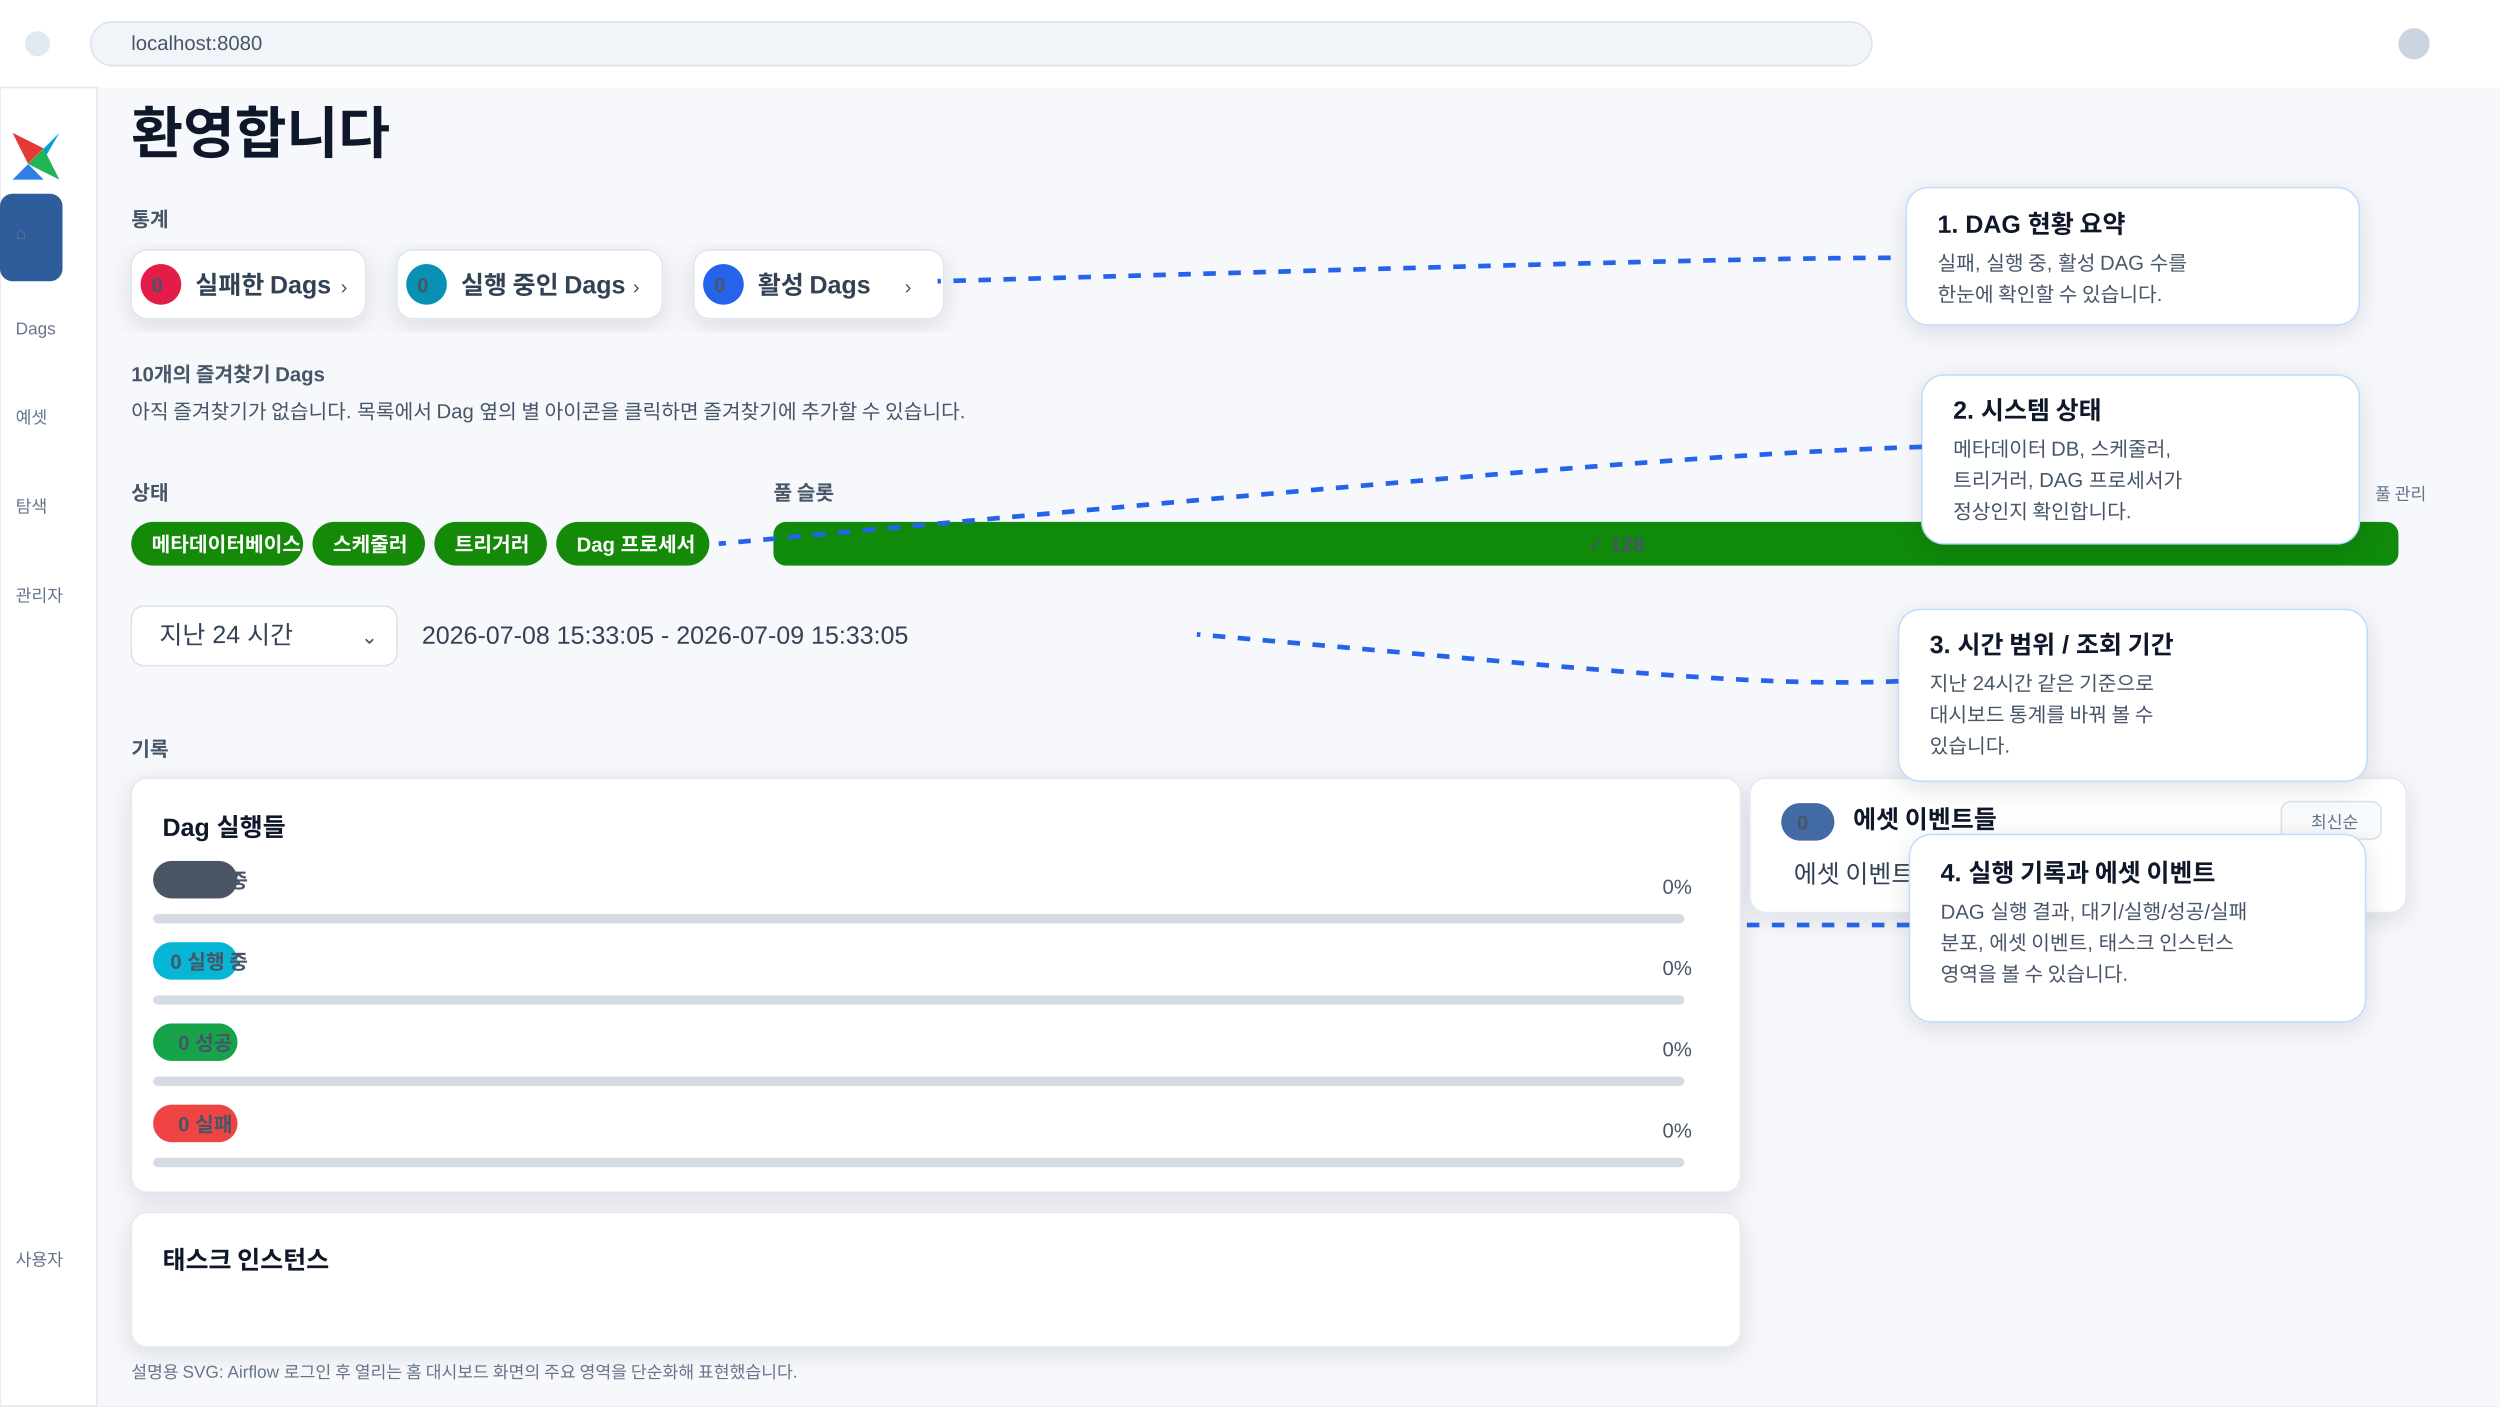
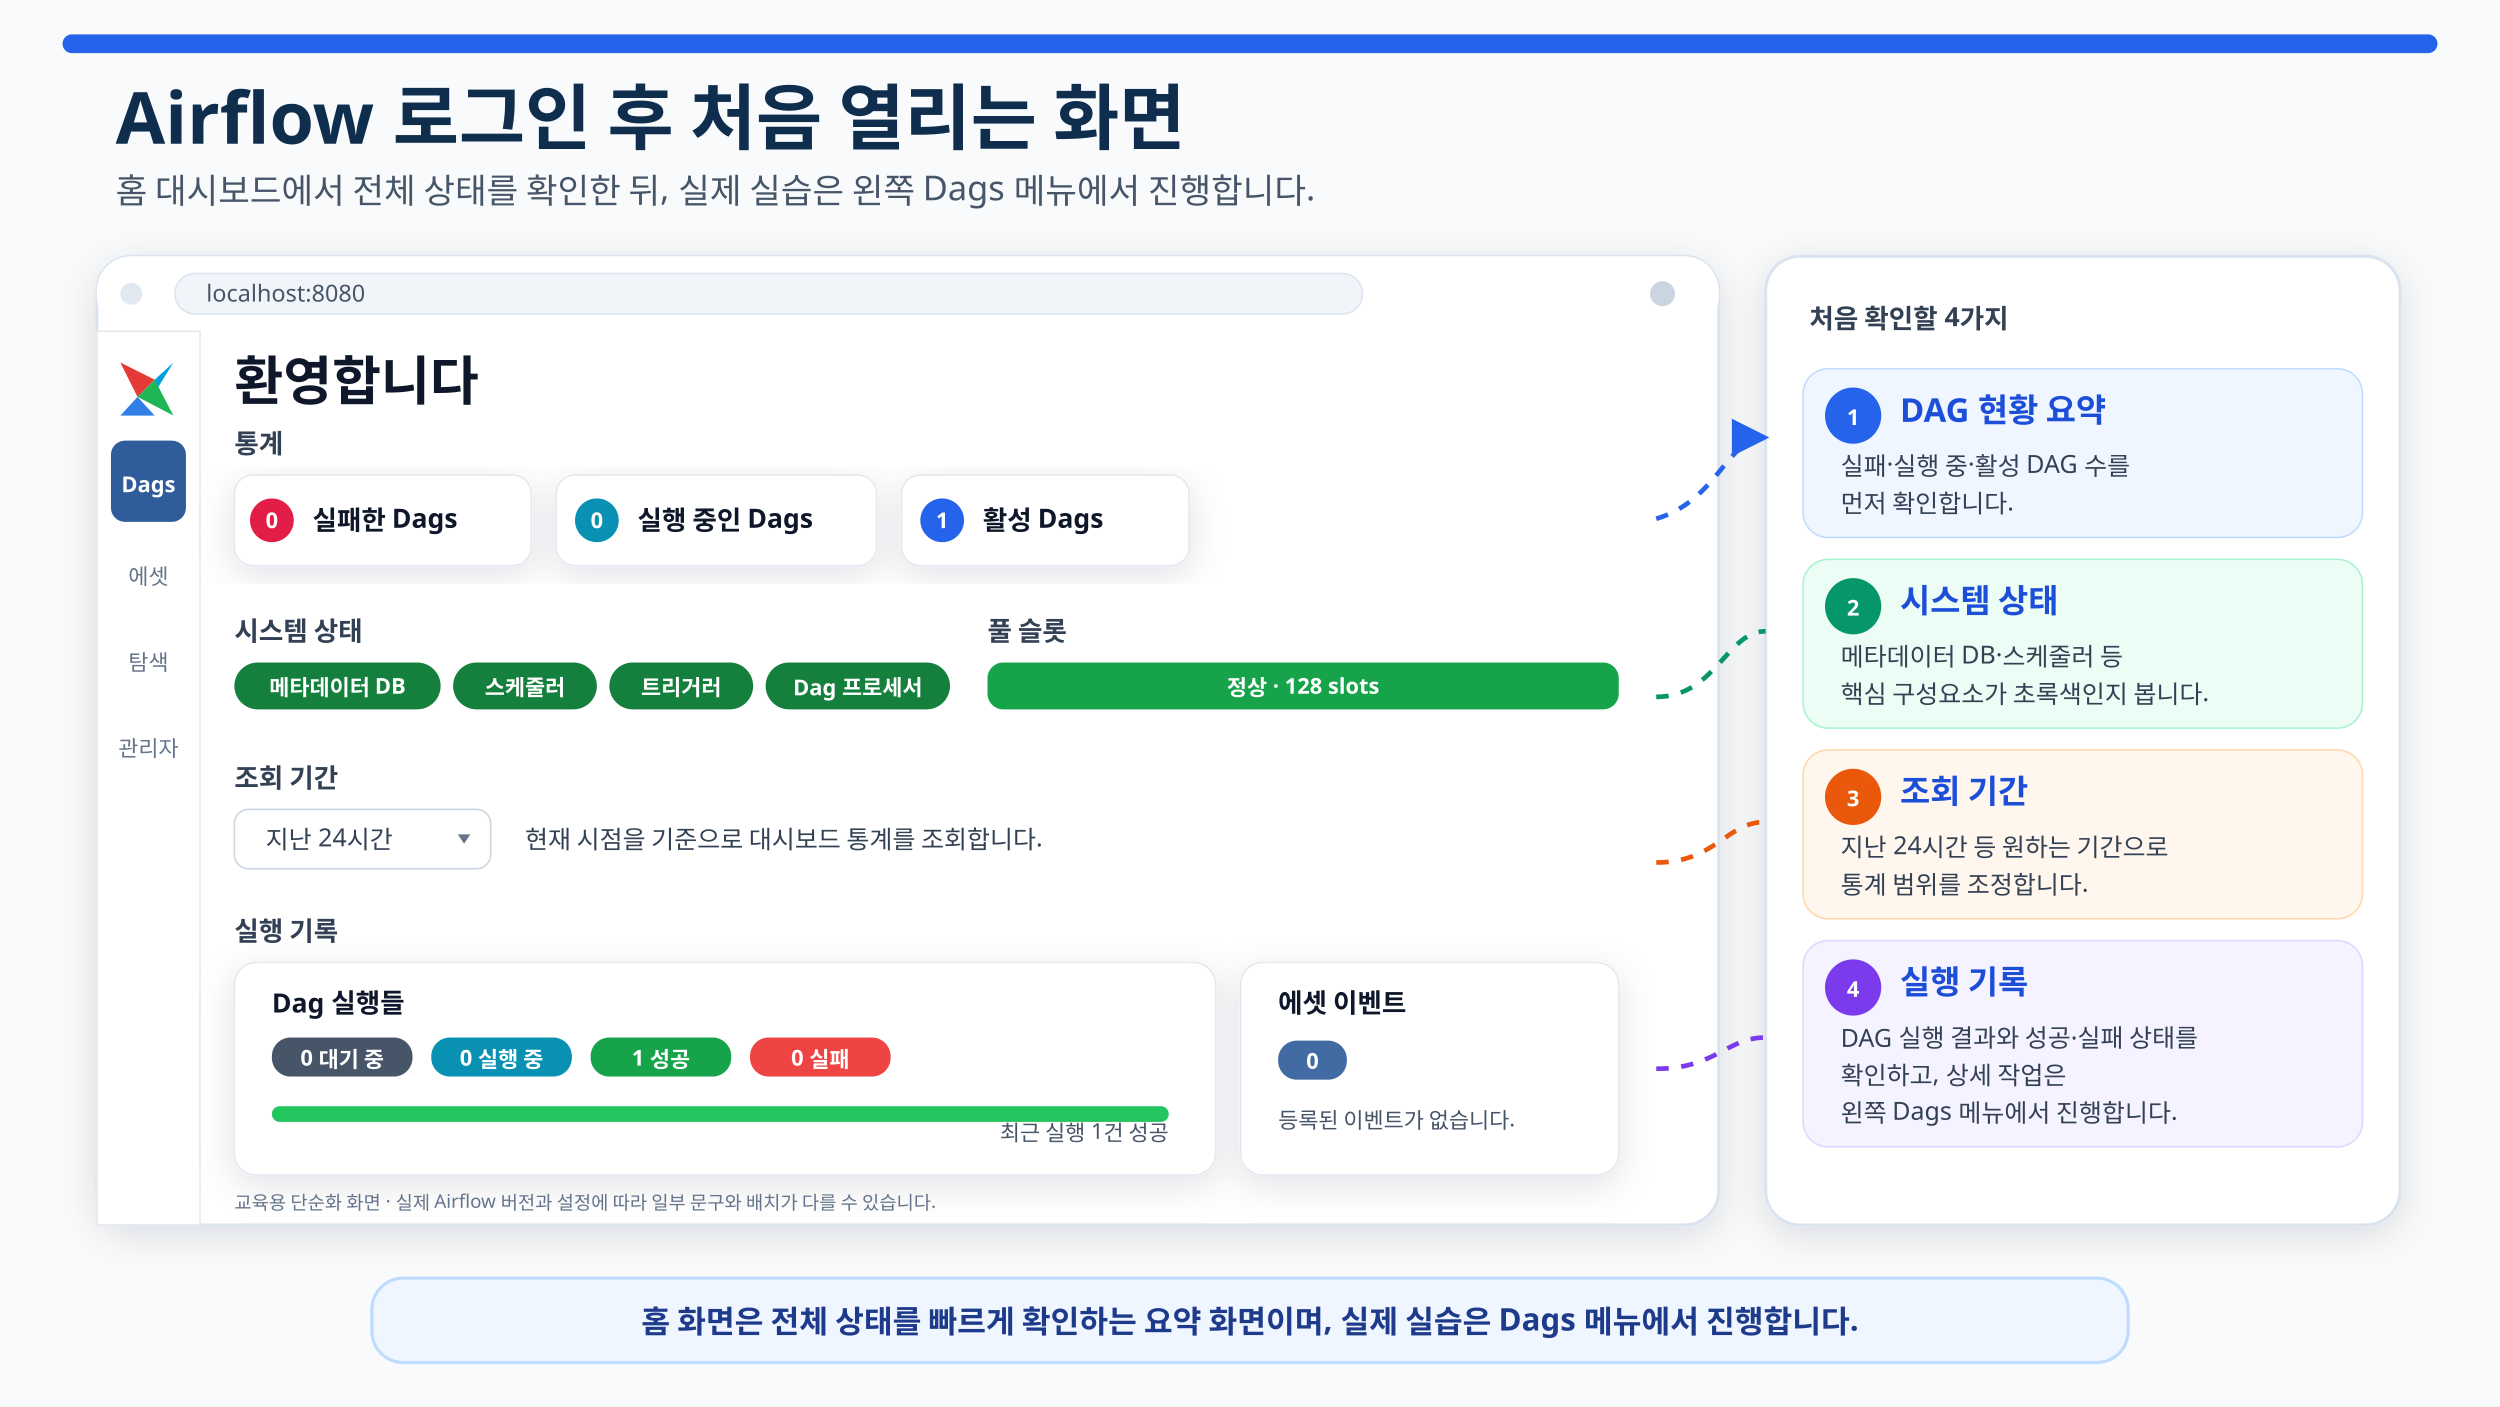
<svg xmlns="http://www.w3.org/2000/svg" width="1600" height="900" viewBox="0 0 1600 900" role="img" aria-labelledby="title desc">
  <defs>
+     <filter id="shadow" x="-20%" y="-20%" width="140%" height="140%">
+       <feDropShadow dx="0" dy="6" stdDeviation="12" flood-color="#0f172a" flood-opacity="0.12" />
+     </filter>
+     <marker id="arrowBlue" viewBox="0 0 10 10" refX="9" refY="5" markerWidth="8" markerHeight="8" orient="auto">
+       <path d="M0 0 L10 5 L0 10 Z" fill="#2563eb" />
+     </marker>
    <style>
-       .font { font-family: "Pretendard", "Noto Sans KR", "Segoe UI", Arial, sans-serif; }
-       .title { font-size: 22px; font-weight: 700; fill: #0f172a; }
-       .text { font-size: 16px; fill: #334155; }
-       .small { font-size: 13px; fill: #475569; }
-       .tiny { font-size: 11px; fill: #64748b; }
-       .bold { font-weight: 700; }
-       .card-title { font-size: 16px; font-weight: 700; fill: #0f172a; }
-       .mono { font-family: "Cascadia Mono", Consolas, monospace; }
+       text { font-family: "NanumSquare","Noto Sans KR","Malgun Gothic",sans-serif; }
+       .mono { font-family: "D2Coding","Cascadia Mono","Consolas",monospace; }
+       .title { font-size: 46px; font-weight: 800; fill: #0f2d4d; }
+       .subtitle { font-size: 22px; font-weight: 500; fill: #475569; }
+       .browserText { font-size: 15px; fill: #475569; }
+       .welcome { font-size: 34px; font-weight: 800; fill: #0f172a; }
+       .section { font-size: 17px; font-weight: 800; fill: #334155; }
+       .statTitle { font-size: 17px; font-weight: 750; fill: #0f172a; }
+       .body { font-size: 16px; font-weight: 500; fill: #334155; }
+       .small { font-size: 14px; font-weight: 500; fill: #475569; }
+       .tiny { font-size: 12px; font-weight: 500; fill: #64748b; }
+       .callTitle { font-size: 21px; font-weight: 800; fill: #1d4ed8; }
+       .callBody { font-size: 16px; font-weight: 500; fill: #334155; }
+       .badge { font-size: 14px; font-weight: 800; }
+       .note { font-size: 20px; font-weight: 750; fill: #1e3a8a; }
    </style>
-     <filter id="shadow" x="-20%" y="-20%" width="140%" height="140%">
-       <feDropShadow dx="0" dy="4" stdDeviation="8" flood-color="#0f172a" flood-opacity="0.12" />
-     </filter>
  </defs>
-   <rect width="1600" height="900" fill="#f6f8fb" />
-   <rect x="0" y="0" width="1600" height="56" fill="#ffffff" />
-   <rect x="58" y="14" width="1140" height="28" rx="14" fill="#f1f5f9" stroke="#dbe2ea" />
-   <text x="84" y="32" class="font small">localhost:8080</text>
-   <circle cx="24" cy="28" r="8" fill="#e2e8f0" />
-   <circle cx="1545" cy="28" r="10" fill="#cbd5e1" />
-   <rect x="0" y="56" width="62" height="844" fill="#ffffff" stroke="#e5e7eb" />
-   <rect x="0" y="124" width="40" height="56" rx="8" fill="#2f5c9a" />
-   <g transform="translate(8 85)">
-     <path d="M0,0 L20,10 L10,20 Z" fill="#e53935" />
-     <path d="M20,10 L30,0 L19,19 Z" fill="#00a0df" />
-     <path d="M10,20 L20,10 L30,30 Z" fill="#1fb655" />
-     <path d="M10,20 L0,30 L20,30 Z" fill="#2f7fe7" />
+   <rect width="1600" height="900" fill="#f8fafc" />
+   <rect x="40" y="22" width="1520" height="12" rx="6" fill="#2563eb" />
+   <text x="74" y="92" class="title">Airflow 로그인 후 처음 열리는 화면</text>
+   <text x="74" y="130" class="subtitle">홈 대시보드에서 전체 상태를 확인한 뒤, 실제 실습은 왼쪽 Dags 메뉴에서 진행합니다.</text>
+   <g transform="translate(62 164)">
+     <rect x="0" y="0" width="1038" height="620" rx="22" fill="#ffffff" stroke="#dbe3ef" stroke-width="2" filter="url(#shadow)" />
+     <rect x="0" y="0" width="1038" height="48" rx="22" fill="#ffffff" />
+     <circle cx="22" cy="24" r="7" fill="#e2e8f0" />
+     <rect x="50" y="11" width="760" height="26" rx="13" fill="#f1f5f9" stroke="#dbe3ef" />
+     <text x="70" y="29" class="browserText">localhost:8080</text>
+     <circle cx="1002" cy="24" r="8" fill="#cbd5e1" />
+     <rect x="0" y="48" width="66" height="572" fill="#ffffff" stroke="#e5e7eb" />
+     <g transform="translate(15 68)">
+       <path d="M0,0 L22,11 L11,22 Z" fill="#e53935" />
+       <path d="M22,11 L34,0 L21,21 Z" fill="#00a0df" />
+       <path d="M11,22 L22,11 L34,34 Z" fill="#1fb655" />
+       <path d="M11,22 L0,34 L22,34 Z" fill="#2f7fe7" />
+     </g>
+     <rect x="9" y="118" width="48" height="52" rx="9" fill="#2f5c9a" />
+     <g class="small" text-anchor="middle">
+       <text x="33" y="151" fill="#ffffff" font-weight="800">Dags</text>
+       <text x="33" y="210" fill="#64748b">에셋</text>
+       <text x="33" y="265" fill="#64748b">탐색</text>
+       <text x="33" y="320" fill="#64748b">관리자</text>
+     </g>
+     <text x="88" y="92" class="welcome">환영합니다</text>
+     <text x="88" y="126" class="section">통계</text>
+     <g filter="url(#shadow)">
+       <rect x="88" y="140" width="190" height="58" rx="12" fill="#ffffff" stroke="#e2e8f0" />
+       <rect x="294" y="140" width="205" height="58" rx="12" fill="#ffffff" stroke="#e2e8f0" />
+       <rect x="515" y="140" width="184" height="58" rx="12" fill="#ffffff" stroke="#e2e8f0" />
+     </g>
+     <circle cx="112" cy="169" r="14" fill="#e11d48" />
+     <text x="112" y="174" text-anchor="middle" class="badge" fill="#ffffff">0</text>
+     <text x="138" y="175" class="statTitle">실패한 Dags</text>
+     <circle cx="320" cy="169" r="14" fill="#0891b2" />
+     <text x="320" y="174" text-anchor="middle" class="badge" fill="#ffffff">0</text>
+     <text x="346" y="175" class="statTitle">실행 중인 Dags</text>
+     <circle cx="541" cy="169" r="14" fill="#2563eb" />
+     <text x="541" y="174" text-anchor="middle" class="badge" fill="#ffffff">1</text>
+     <text x="567" y="175" class="statTitle">활성 Dags</text>
+     <text x="88" y="246" class="section">시스템 상태</text>
+     <g class="badge">
+       <rect x="88" y="260" width="132" height="30" rx="15" fill="#15803d" />
+       <text x="154" y="281" text-anchor="middle" fill="#ffffff">메타데이터 DB</text>
+       <rect x="228" y="260" width="92" height="30" rx="15" fill="#15803d" />
+       <text x="274" y="281" text-anchor="middle" fill="#ffffff">스케줄러</text>
+       <rect x="328" y="260" width="92" height="30" rx="15" fill="#15803d" />
+       <text x="374" y="281" text-anchor="middle" fill="#ffffff">트리거러</text>
+       <rect x="428" y="260" width="118" height="30" rx="15" fill="#15803d" />
+       <text x="487" y="281" text-anchor="middle" fill="#ffffff">Dag 프로세서</text>
+     </g>
+     <text x="570" y="246" class="section">풀 슬롯</text>
+     <rect x="570" y="260" width="404" height="30" rx="10" fill="#16a34a" />
+     <text x="772" y="281" text-anchor="middle" class="badge" fill="#ffffff">정상 · 128 slots</text>
+     <text x="88" y="340" class="section">조회 기간</text>
+     <rect x="88" y="354" width="164" height="38" rx="9" fill="#ffffff" stroke="#cbd5e1" />
+     <text x="108" y="379" class="body">지난 24시간</text>
+     <path d="M231 370 L239 370 L235 376 Z" fill="#64748b" />
+     <text x="274" y="379" class="body">현재 시점을 기준으로 대시보드 통계를 조회합니다.</text>
+     <text x="88" y="438" class="section">실행 기록</text>
+     <g filter="url(#shadow)">
+       <rect x="88" y="452" width="628" height="136" rx="14" fill="#ffffff" stroke="#e2e8f0" />
+       <rect x="732" y="452" width="242" height="136" rx="14" fill="#ffffff" stroke="#e2e8f0" />
+     </g>
+     <text x="112" y="484" class="statTitle">Dag 실행들</text>
+     <g class="small">
+       <rect x="112" y="500" width="90" height="25" rx="12" fill="#475569" />
+       <text x="157" y="518" text-anchor="middle" fill="#ffffff" font-weight="800">0 대기 중</text>
+       <rect x="214" y="500" width="90" height="25" rx="12" fill="#0891b2" />
+       <text x="259" y="518" text-anchor="middle" fill="#ffffff" font-weight="800">0 실행 중</text>
+       <rect x="316" y="500" width="90" height="25" rx="12" fill="#16a34a" />
+       <text x="361" y="518" text-anchor="middle" fill="#ffffff" font-weight="800">1 성공</text>
+       <rect x="418" y="500" width="90" height="25" rx="12" fill="#ef4444" />
+       <text x="463" y="518" text-anchor="middle" fill="#ffffff" font-weight="800">0 실패</text>
+     </g>
+     <rect x="112" y="544" width="574" height="10" rx="5" fill="#e2e8f0" />
+     <rect x="112" y="544" width="574" height="10" rx="5" fill="#22c55e" />
+     <text x="686" y="566" text-anchor="end" class="small">최근 실행 1건 성공</text>
+     <text x="756" y="484" class="statTitle">에셋 이벤트</text>
+     <rect x="756" y="502" width="44" height="25" rx="12" fill="#426aa3" />
+     <text x="778" y="520" text-anchor="middle" class="badge" fill="#ffffff">0</text>
+     <text x="756" y="558" class="small">등록된 이벤트가 없습니다.</text>
+     <text x="88" y="610" class="tiny">교육용 단순화 화면 · 실제 Airflow 버전과 설정에 따라 일부 문구와 배치가 다를 수 있습니다.</text>
  </g>
-   <g class="font tiny" fill="#64748b">
-     <text x="10" y="153">⌂</text>
-     <text x="10" y="214">Dags</text>
-     <text x="10" y="271">예셋</text>
-     <text x="10" y="328">탐색</text>
-     <text x="10" y="385">관리자</text>
-     <text x="10" y="810">사용자</text>
+   <g transform="translate(1130 164)">
+     <rect x="0" y="0" width="406" height="620" rx="22" fill="#ffffff" stroke="#dbe3ef" stroke-width="2" filter="url(#shadow)" />
+     <text x="28" y="46" class="section" font-size="22">처음 확인할 4가지</text>
+     <g transform="translate(24 72)">
+       <rect width="358" height="108" rx="16" fill="#eff6ff" stroke="#bfdbfe" />
+       <circle cx="32" cy="30" r="18" fill="#2563eb" />
+       <text x="32" y="36" text-anchor="middle" class="badge" fill="#ffffff">1</text>
+       <text x="62" y="34" class="callTitle">DAG 현황 요약</text>
+       <text x="24" y="68" class="callBody">실패·실행 중·활성 DAG 수를</text>
+       <text x="24" y="92" class="callBody">먼저 확인합니다.</text>
+     </g>
+     <g transform="translate(24 194)">
+       <rect width="358" height="108" rx="16" fill="#ecfdf5" stroke="#a7f3d0" />
+       <circle cx="32" cy="30" r="18" fill="#059669" />
+       <text x="32" y="36" text-anchor="middle" class="badge" fill="#ffffff">2</text>
+       <text x="62" y="34" class="callTitle" fill="#047857">시스템 상태</text>
+       <text x="24" y="68" class="callBody">메타데이터 DB·스케줄러 등</text>
+       <text x="24" y="92" class="callBody">핵심 구성요소가 초록색인지 봅니다.</text>
+     </g>
+     <g transform="translate(24 316)">
+       <rect width="358" height="108" rx="16" fill="#fff7ed" stroke="#fed7aa" />
+       <circle cx="32" cy="30" r="18" fill="#ea580c" />
+       <text x="32" y="36" text-anchor="middle" class="badge" fill="#ffffff">3</text>
+       <text x="62" y="34" class="callTitle" fill="#c2410c">조회 기간</text>
+       <text x="24" y="68" class="callBody">지난 24시간 등 원하는 기간으로</text>
+       <text x="24" y="92" class="callBody">통계 범위를 조정합니다.</text>
+     </g>
+     <g transform="translate(24 438)">
+       <rect width="358" height="132" rx="16" fill="#f5f3ff" stroke="#ddd6fe" />
+       <circle cx="32" cy="30" r="18" fill="#7c3aed" />
+       <text x="32" y="36" text-anchor="middle" class="badge" fill="#ffffff">4</text>
+       <text x="62" y="34" class="callTitle" fill="#6d28d9">실행 기록</text>
+       <text x="24" y="68" class="callBody">DAG 실행 결과와 성공·실패 상태를</text>
+       <text x="24" y="92" class="callBody">확인하고, 상세 작업은</text>
+       <text x="24" y="116" class="callBody">왼쪽 Dags 메뉴에서 진행합니다.</text>
+     </g>
  </g>
-   <text x="84" y="98" class="font title" style="font-size:36px;">환영합니다</text>
-   <text x="84" y="145" class="font small bold">통계</text>
-   <g filter="url(#shadow)">
-     <rect x="84" y="160" width="150" height="44" rx="10" fill="#ffffff" stroke="#dde5ee" />
-     <rect x="254" y="160" width="170" height="44" rx="10" fill="#ffffff" stroke="#dde5ee" />
-     <rect x="444" y="160" width="160" height="44" rx="10" fill="#ffffff" stroke="#dde5ee" />
-   </g>
-   <g class="font">
-     <circle cx="103" cy="182" r="13" fill="#e11d48" />
-     <text x="97" y="187" fill="#fff" class="small bold">0</text>
-     <text x="125" y="188" class="text bold">실패한 Dags</text>
-     <text x="218" y="188" class="small">›</text>
-     <circle cx="273" cy="182" r="13" fill="#0891b2" />
-     <text x="267" y="187" fill="#fff" class="small bold">0</text>
-     <text x="295" y="188" class="text bold">실행 중인 Dags</text>
-     <text x="405" y="188" class="small">›</text>
-     <circle cx="463" cy="182" r="13" fill="#2563eb" />
-     <text x="457" y="187" fill="#fff" class="small bold">0</text>
-     <text x="485" y="188" class="text bold">활성 Dags</text>
-     <text x="579" y="188" class="small">›</text>
-   </g>
-   <text x="84" y="244" class="font small bold">10개의 즐겨찾기 Dags</text>
-   <text x="84" y="268" class="font small">아직 즐겨찾기가 없습니다. 목록에서 Dag 옆의 별 아이콘을 클릭하면 즐겨찾기에 추가할 수 있습니다.</text>
-   <text x="84" y="320" class="font small bold">상태</text>
-   <g class="font small bold">
-     <rect x="84" y="334" width="110" height="28" rx="14" fill="#148a08" />
-     <text x="97" y="353" fill="#ffffff">메타데이터베이스</text>
-     <rect x="200" y="334" width="72" height="28" rx="14" fill="#148a08" />
-     <text x="213" y="353" fill="#ffffff">스케줄러</text>
-     <rect x="278" y="334" width="72" height="28" rx="14" fill="#148a08" />
-     <text x="291" y="353" fill="#ffffff">트리거러</text>
-     <rect x="356" y="334" width="98" height="28" rx="14" fill="#148a08" />
-     <text x="369" y="353" fill="#ffffff">Dag 프로세서</text>
-   </g>
-   <text x="495" y="320" class="font small bold">풀 슬롯</text>
-   <rect x="495" y="334" width="1040" height="28" rx="8" fill="#0f8a0a" />
-   <text x="1016" y="353" class="font small bold" fill="#ffffff">✓ 128</text>
-   <text x="1520" y="320" class="font tiny">풀 관리</text>
-   <rect x="84" y="388" width="170" height="38" rx="8" fill="#ffffff" stroke="#dbe2ea" />
-   <text x="102" y="412" class="font text">지난 24 시간</text>
-   <text x="231" y="412" class="font small">⌄</text>
-   <text x="270" y="412" class="font text">2026-07-08 15:33:05 - 2026-07-09 15:33:05</text>
-   <text x="84" y="484" class="font small bold">기록</text>
-   <g filter="url(#shadow)">
-     <rect x="84" y="498" width="1030" height="265" rx="10" fill="#ffffff" stroke="#e2e8f0" />
-     <rect x="1120" y="498" width="420" height="86" rx="10" fill="#ffffff" stroke="#e2e8f0" />
-     <rect x="84" y="776" width="1030" height="86" rx="10" fill="#ffffff" stroke="#e2e8f0" />
-   </g>
-   <text x="104" y="535" class="font card-title">Dag 실행들</text>
-   <g class="font text">
-     <rect x="98" y="551" width="54" height="24" rx="12" fill="#4b5563" />
-     <text x="109" y="568" fill="#ffffff" class="small bold">0 대기 중</text>
-     <rect x="98" y="603" width="54" height="24" rx="12" fill="#06b6d4" />
-     <text x="109" y="620" fill="#ffffff" class="small bold">0 실행 중</text>
-     <rect x="98" y="655" width="54" height="24" rx="12" fill="#16a34a" />
-     <text x="114" y="672" fill="#ffffff" class="small bold">0 성공</text>
-     <rect x="98" y="707" width="54" height="24" rx="12" fill="#ef4444" />
-     <text x="114" y="724" fill="#ffffff" class="small bold">0 실패</text>
-   </g>
-   <g fill="#d5dbe4">
-     <rect x="98" y="585" width="980" height="6" rx="3" />
-     <rect x="98" y="637" width="980" height="6" rx="3" />
-     <rect x="98" y="689" width="980" height="6" rx="3" />
-     <rect x="98" y="741" width="980" height="6" rx="3" />
-   </g>
-   <g class="font small">
-     <text x="1064" y="572">0%</text>
-     <text x="1064" y="624">0%</text>
-     <text x="1064" y="676">0%</text>
-     <text x="1064" y="728">0%</text>
-   </g>
-   <rect x="1140" y="514" width="34" height="24" rx="12" fill="#426aa3" />
-   <text x="1150" y="531" class="font small bold" fill="#ffffff">0</text>
-   <text x="1186" y="530" class="font card-title">에셋 이벤트들</text>
-   <rect x="1460" y="513" width="64" height="24" rx="6" fill="#f8fafc" stroke="#dbe2ea" />
-   <text x="1479" y="530" class="font tiny">최신순</text>
-   <text x="1148" y="565" class="font text">에셋 이벤트를 찾을 수 없습니다.</text>
-   <text x="104" y="812" class="font card-title">태스크 인스턴스</text>
-   <g filter="url(#shadow)">
-     <rect x="1220" y="120" width="290" height="88" rx="14" fill="#ffffff" stroke="#bfdbfe" />
-     <rect x="1230" y="240" width="280" height="108" rx="14" fill="#ffffff" stroke="#bfdbfe" />
-     <rect x="1215" y="390" width="300" height="110" rx="14" fill="#ffffff" stroke="#bfdbfe" />
-     <rect x="1222" y="534" width="292" height="120" rx="14" fill="#ffffff" stroke="#bfdbfe" />
-   </g>
-   <path d="M1210 165 C1140 165, 1020 168, 600 180" fill="none" stroke="#2563eb" stroke-width="3" stroke-dasharray="8 8" />
-   <text x="1240" y="149" class="font card-title" fill="#1d4ed8">1. DAG 현황 요약</text>
-   <text x="1240" y="173" class="font small">실패, 실행 중, 활성 DAG 수를</text>
-   <text x="1240" y="193" class="font small">한눈에 확인할 수 있습니다.</text>
-   <path d="M1230 286 C1110 290, 980 300, 460 348" fill="none" stroke="#2563eb" stroke-width="3" stroke-dasharray="8 8" />
-   <text x="1250" y="268" class="font card-title" fill="#1d4ed8">2. 시스템 상태</text>
-   <text x="1250" y="292" class="font small">메타데이터 DB, 스케줄러,</text>
-   <text x="1250" y="312" class="font small">트리거러, DAG 프로세서가</text>
-   <text x="1250" y="332" class="font small">정상인지 확인합니다.</text>
-   <path d="M1215 436 C1120 440, 1020 428, 766 406" fill="none" stroke="#2563eb" stroke-width="3" stroke-dasharray="8 8" />
-   <text x="1235" y="418" class="font card-title" fill="#1d4ed8">3. 시간 범위 / 조회 기간</text>
-   <text x="1235" y="442" class="font small">지난 24시간 같은 기준으로</text>
-   <text x="1235" y="462" class="font small">대시보드 통계를 바꿔 볼 수</text>
-   <text x="1235" y="482" class="font small">있습니다.</text>
-   <path d="M1222 592 C1140 592, 1120 592, 1112 592" fill="none" stroke="#2563eb" stroke-width="3" stroke-dasharray="8 8" />
-   <text x="1242" y="564" class="font card-title" fill="#1d4ed8">4. 실행 기록과 에셋 이벤트</text>
-   <text x="1242" y="588" class="font small">DAG 실행 결과, 대기/실행/성공/실패</text>
-   <text x="1242" y="608" class="font small">분포, 에셋 이벤트, 태스크 인스턴스</text>
-   <text x="1242" y="628" class="font small">영역을 볼 수 있습니다.</text>
-   <text x="84" y="882" class="font tiny">설명용 SVG: Airflow 로그인 후 열리는 홈 대시보드 화면의 주요 영역을 단순화해 표현했습니다.</text>
+   <path d="M1060 332 C1100 320 1105 280 1130 280" fill="none" stroke="#2563eb" stroke-width="3" stroke-dasharray="8 8" marker-end="url(#arrowBlue)" />
+   <path d="M1060 446 C1098 446 1105 404 1130 404" fill="none" stroke="#059669" stroke-width="3" stroke-dasharray="8 8" />
+   <path d="M1060 552 C1098 552 1105 526 1130 526" fill="none" stroke="#ea580c" stroke-width="3" stroke-dasharray="8 8" />
+   <path d="M1060 684 C1098 684 1105 664 1130 664" fill="none" stroke="#7c3aed" stroke-width="3" stroke-dasharray="8 8" />
+   <rect x="238" y="818" width="1124" height="54" rx="20" fill="#eff6ff" stroke="#bfdbfe" stroke-width="2" />
+   <text x="800" y="853" text-anchor="middle" class="note">홈 화면은 전체 상태를 빠르게 확인하는 요약 화면이며, 실제 실습은 Dags 메뉴에서 진행합니다.</text>
</svg>
